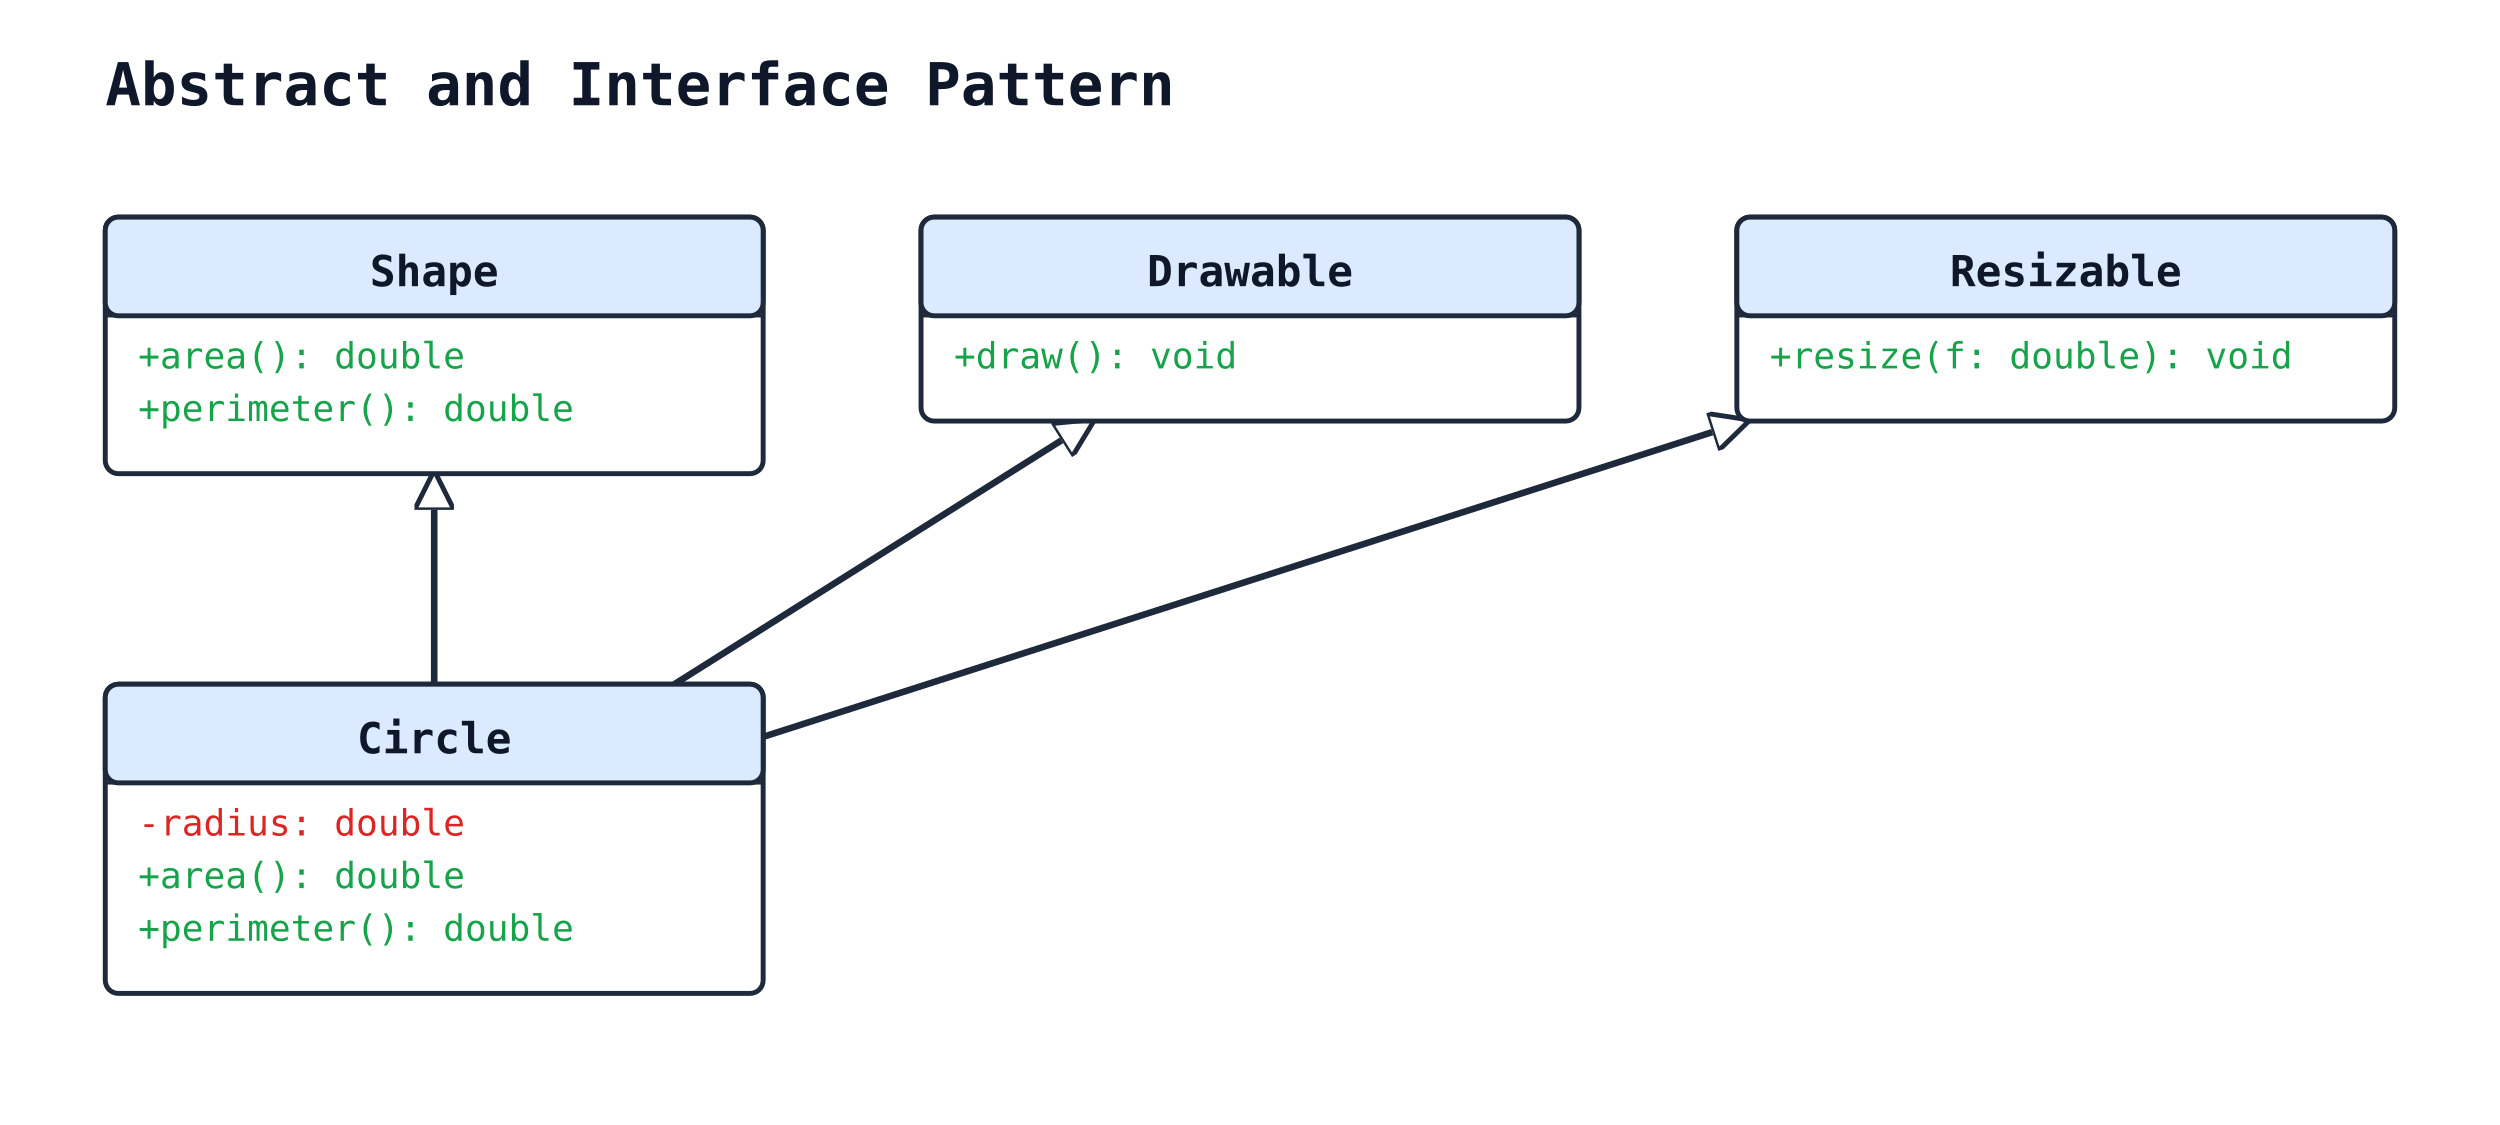
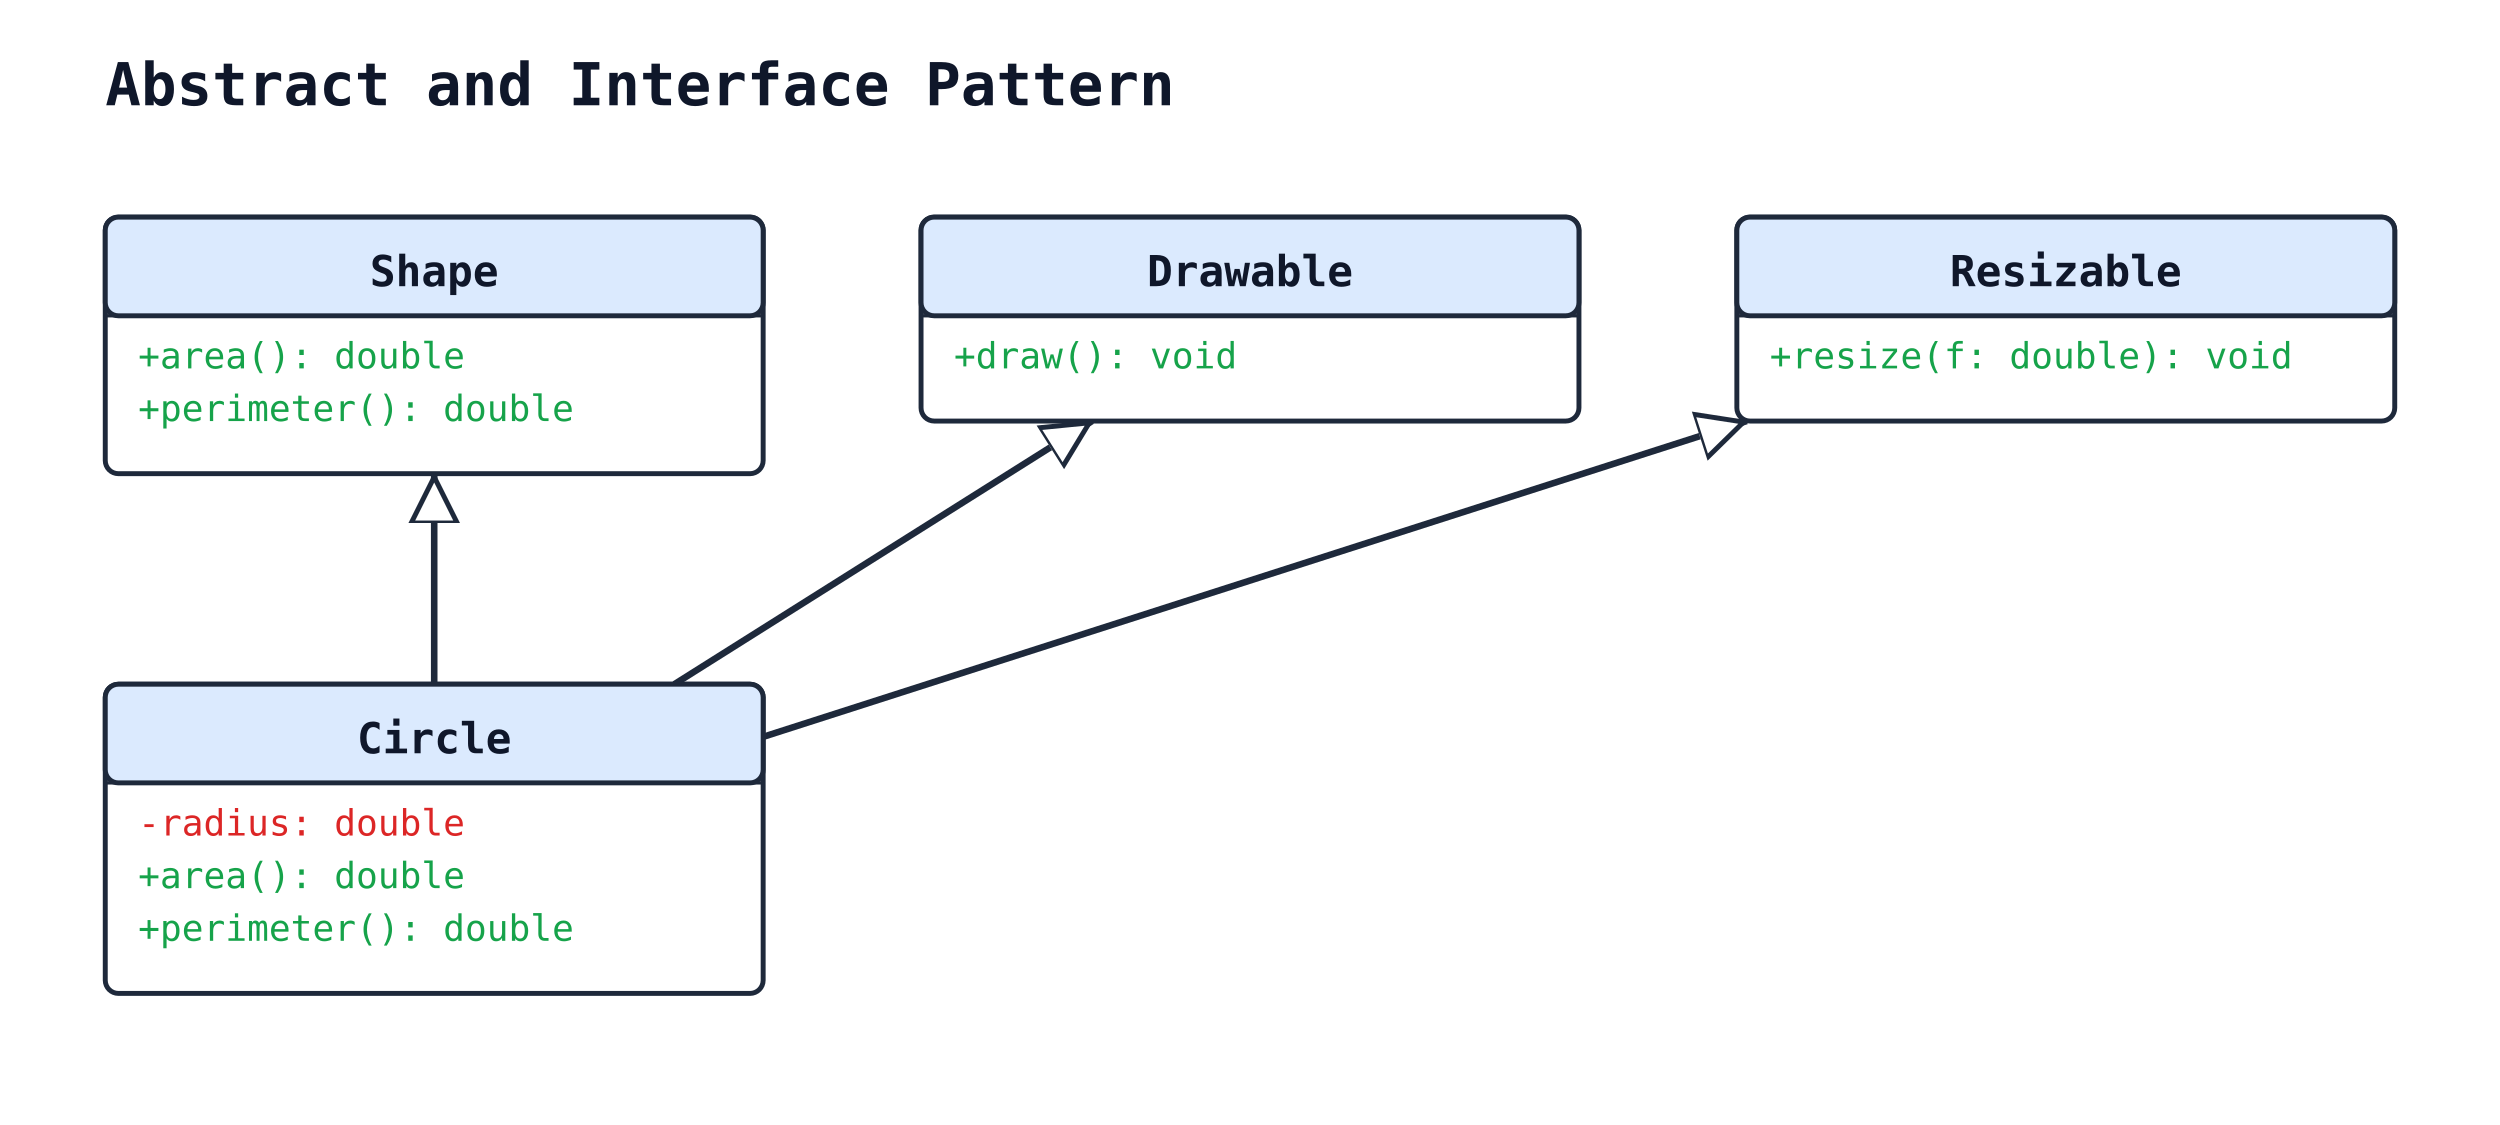
<svg xmlns="http://www.w3.org/2000/svg" width="760" height="342" viewBox="0 0 760 342">
  <rect width="100%" height="100%" fill="#ffffff" />
  <defs>
    <marker id="arrow-open" viewBox="0 0 10 10" refX="9" refY="5" markerWidth="10" markerHeight="10" markerUnits="userSpaceOnUse" orient="auto-start-reverse">
      <path d="M0,0 L10,5 L0,10" fill="none" stroke="#1e293b" stroke-width="1.5" />
    </marker>
-     <marker id="arrow-triangle" viewBox="0 0 12 12" refX="11" refY="6" markerWidth="12" markerHeight="12" markerUnits="userSpaceOnUse" orient="auto-start-reverse">
-       <polygon points="0,0 12,6 0,12" fill="#ffffff" stroke="#1e293b" stroke-width="1.5" fill-rule="nonzero" />
+     <marker id="arrow-triangle" viewBox="0 0 16 16" refX="15" refY="8" markerWidth="16" markerHeight="16" markerUnits="userSpaceOnUse" orient="auto-start-reverse">
+       <polygon points="0,1 14,8 0,15" fill="#ffffff" stroke="#1e293b" stroke-width="1.5" fill-rule="nonzero" />
    </marker>
    <marker id="arrow-diamond-filled" viewBox="0 0 14 10" refX="13" refY="5" markerWidth="14" markerHeight="10" markerUnits="userSpaceOnUse" orient="auto-start-reverse">
      <path d="M0,5 L7,0 L14,5 L7,10 z" fill="#1e293b" stroke="#1e293b" stroke-width="1" />
    </marker>
    <marker id="arrow-diamond-open" viewBox="0 0 14 10" refX="13" refY="5" markerWidth="14" markerHeight="10" markerUnits="userSpaceOnUse" orient="auto-start-reverse">
      <path d="M0,5 L7,0 L14,5 L7,10 z" fill="#ffffff" stroke="#1e293b" stroke-width="1" />
    </marker>
  </defs>
  <text x="32" y="32" font-family="monospace" font-size="18" font-weight="600" fill="#0f172a">Abstract and Interface Pattern</text>
  <line class="uml-relation" data-uml-from="Shape" data-uml-to="Circle" x1="132" y1="144" x2="132" y2="208" stroke="#1e293b" stroke-width="2" marker-start="url(#arrow-triangle)" />
  <line class="uml-relation" data-uml-from="Drawable" data-uml-to="Circle" x1="332" y1="128" x2="205" y2="208" stroke="#1e293b" stroke-width="2" marker-start="url(#arrow-triangle)" />
  <line class="uml-relation" data-uml-from="Resizable" data-uml-to="Circle" x1="531" y1="128" x2="232" y2="224" stroke="#1e293b" stroke-width="2" marker-start="url(#arrow-triangle)" />
  <rect x="32" y="66" width="200" height="78" rx="4" ry="4" fill="#ffffff" stroke="#1e293b" stroke-width="1.5" />
  <rect x="32" y="66" width="200" height="30" rx="4" ry="4" fill="#dbeafe" stroke="#1e293b" stroke-width="1.5" />
  <line x1="32" y1="96" x2="232" y2="96" stroke="#1e293b" stroke-width="1" />
  <text x="132" y="87" text-anchor="middle" font-family="monospace" font-size="13" font-weight="600" fill="#0f172a">Shape</text>
  <text class="uml-member" data-uml-visibility="public" x="42" y="112" font-family="monospace" font-size="11" fill="#16a34a">+area(): double</text>
  <text class="uml-member" data-uml-visibility="public" x="42" y="128" font-family="monospace" font-size="11" fill="#16a34a">+perimeter(): double</text>
  <rect x="280" y="66" width="200" height="62" rx="4" ry="4" fill="#ffffff" stroke="#1e293b" stroke-width="1.5" />
  <rect x="280" y="66" width="200" height="30" rx="4" ry="4" fill="#dbeafe" stroke="#1e293b" stroke-width="1.5" />
  <line x1="280" y1="96" x2="480" y2="96" stroke="#1e293b" stroke-width="1" />
  <text x="380" y="87" text-anchor="middle" font-family="monospace" font-size="13" font-weight="600" fill="#0f172a">Drawable</text>
  <text class="uml-member" data-uml-visibility="public" x="290" y="112" font-family="monospace" font-size="11" fill="#16a34a">+draw(): void</text>
  <rect x="528" y="66" width="200" height="62" rx="4" ry="4" fill="#ffffff" stroke="#1e293b" stroke-width="1.5" />
  <rect x="528" y="66" width="200" height="30" rx="4" ry="4" fill="#dbeafe" stroke="#1e293b" stroke-width="1.5" />
  <line x1="528" y1="96" x2="728" y2="96" stroke="#1e293b" stroke-width="1" />
  <text x="628" y="87" text-anchor="middle" font-family="monospace" font-size="13" font-weight="600" fill="#0f172a">Resizable</text>
  <text class="uml-member" data-uml-visibility="public" x="538" y="112" font-family="monospace" font-size="11" fill="#16a34a">+resize(f: double): void</text>
  <rect x="32" y="208" width="200" height="94" rx="4" ry="4" fill="#ffffff" stroke="#1e293b" stroke-width="1.5" />
  <rect x="32" y="208" width="200" height="30" rx="4" ry="4" fill="#dbeafe" stroke="#1e293b" stroke-width="1.5" />
  <line x1="32" y1="238" x2="232" y2="238" stroke="#1e293b" stroke-width="1" />
  <text x="132" y="229" text-anchor="middle" font-family="monospace" font-size="13" font-weight="600" fill="#0f172a">Circle</text>
  <text class="uml-member" data-uml-visibility="private" x="42" y="254" font-family="monospace" font-size="11" fill="#dc2626">-radius: double</text>
  <text class="uml-member" data-uml-visibility="public" x="42" y="270" font-family="monospace" font-size="11" fill="#16a34a">+area(): double</text>
  <text class="uml-member" data-uml-visibility="public" x="42" y="286" font-family="monospace" font-size="11" fill="#16a34a">+perimeter(): double</text>
</svg>
